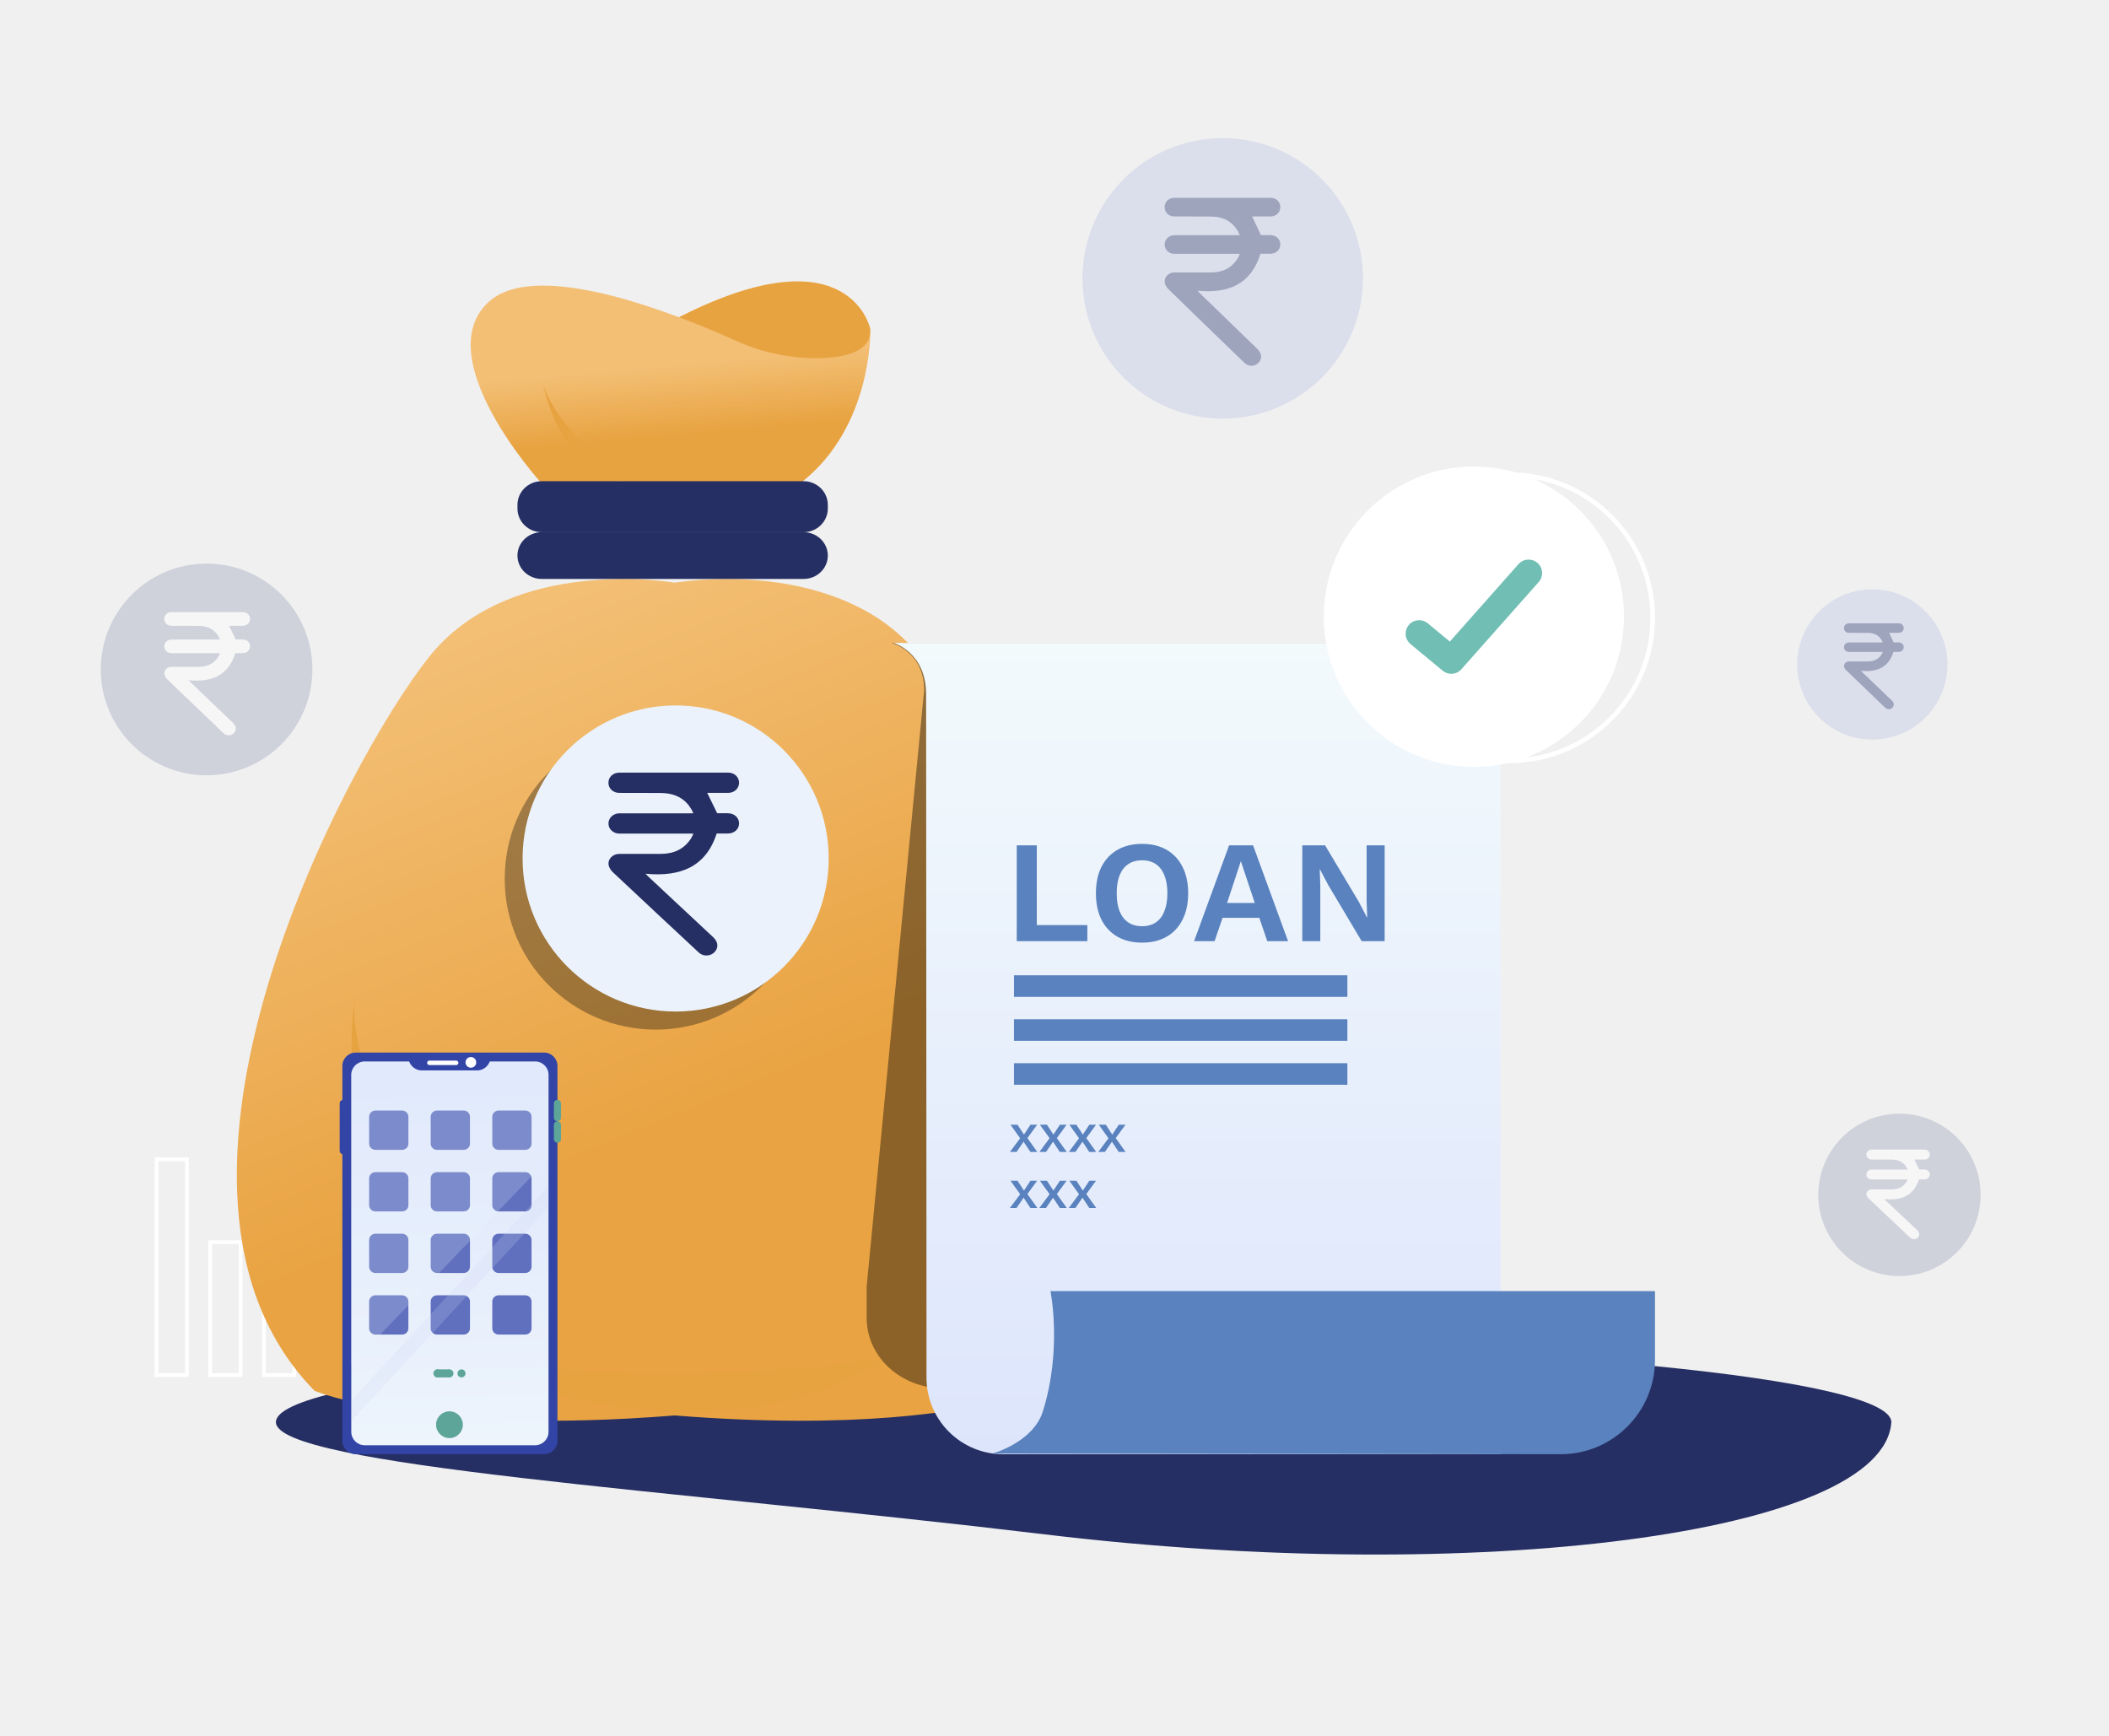
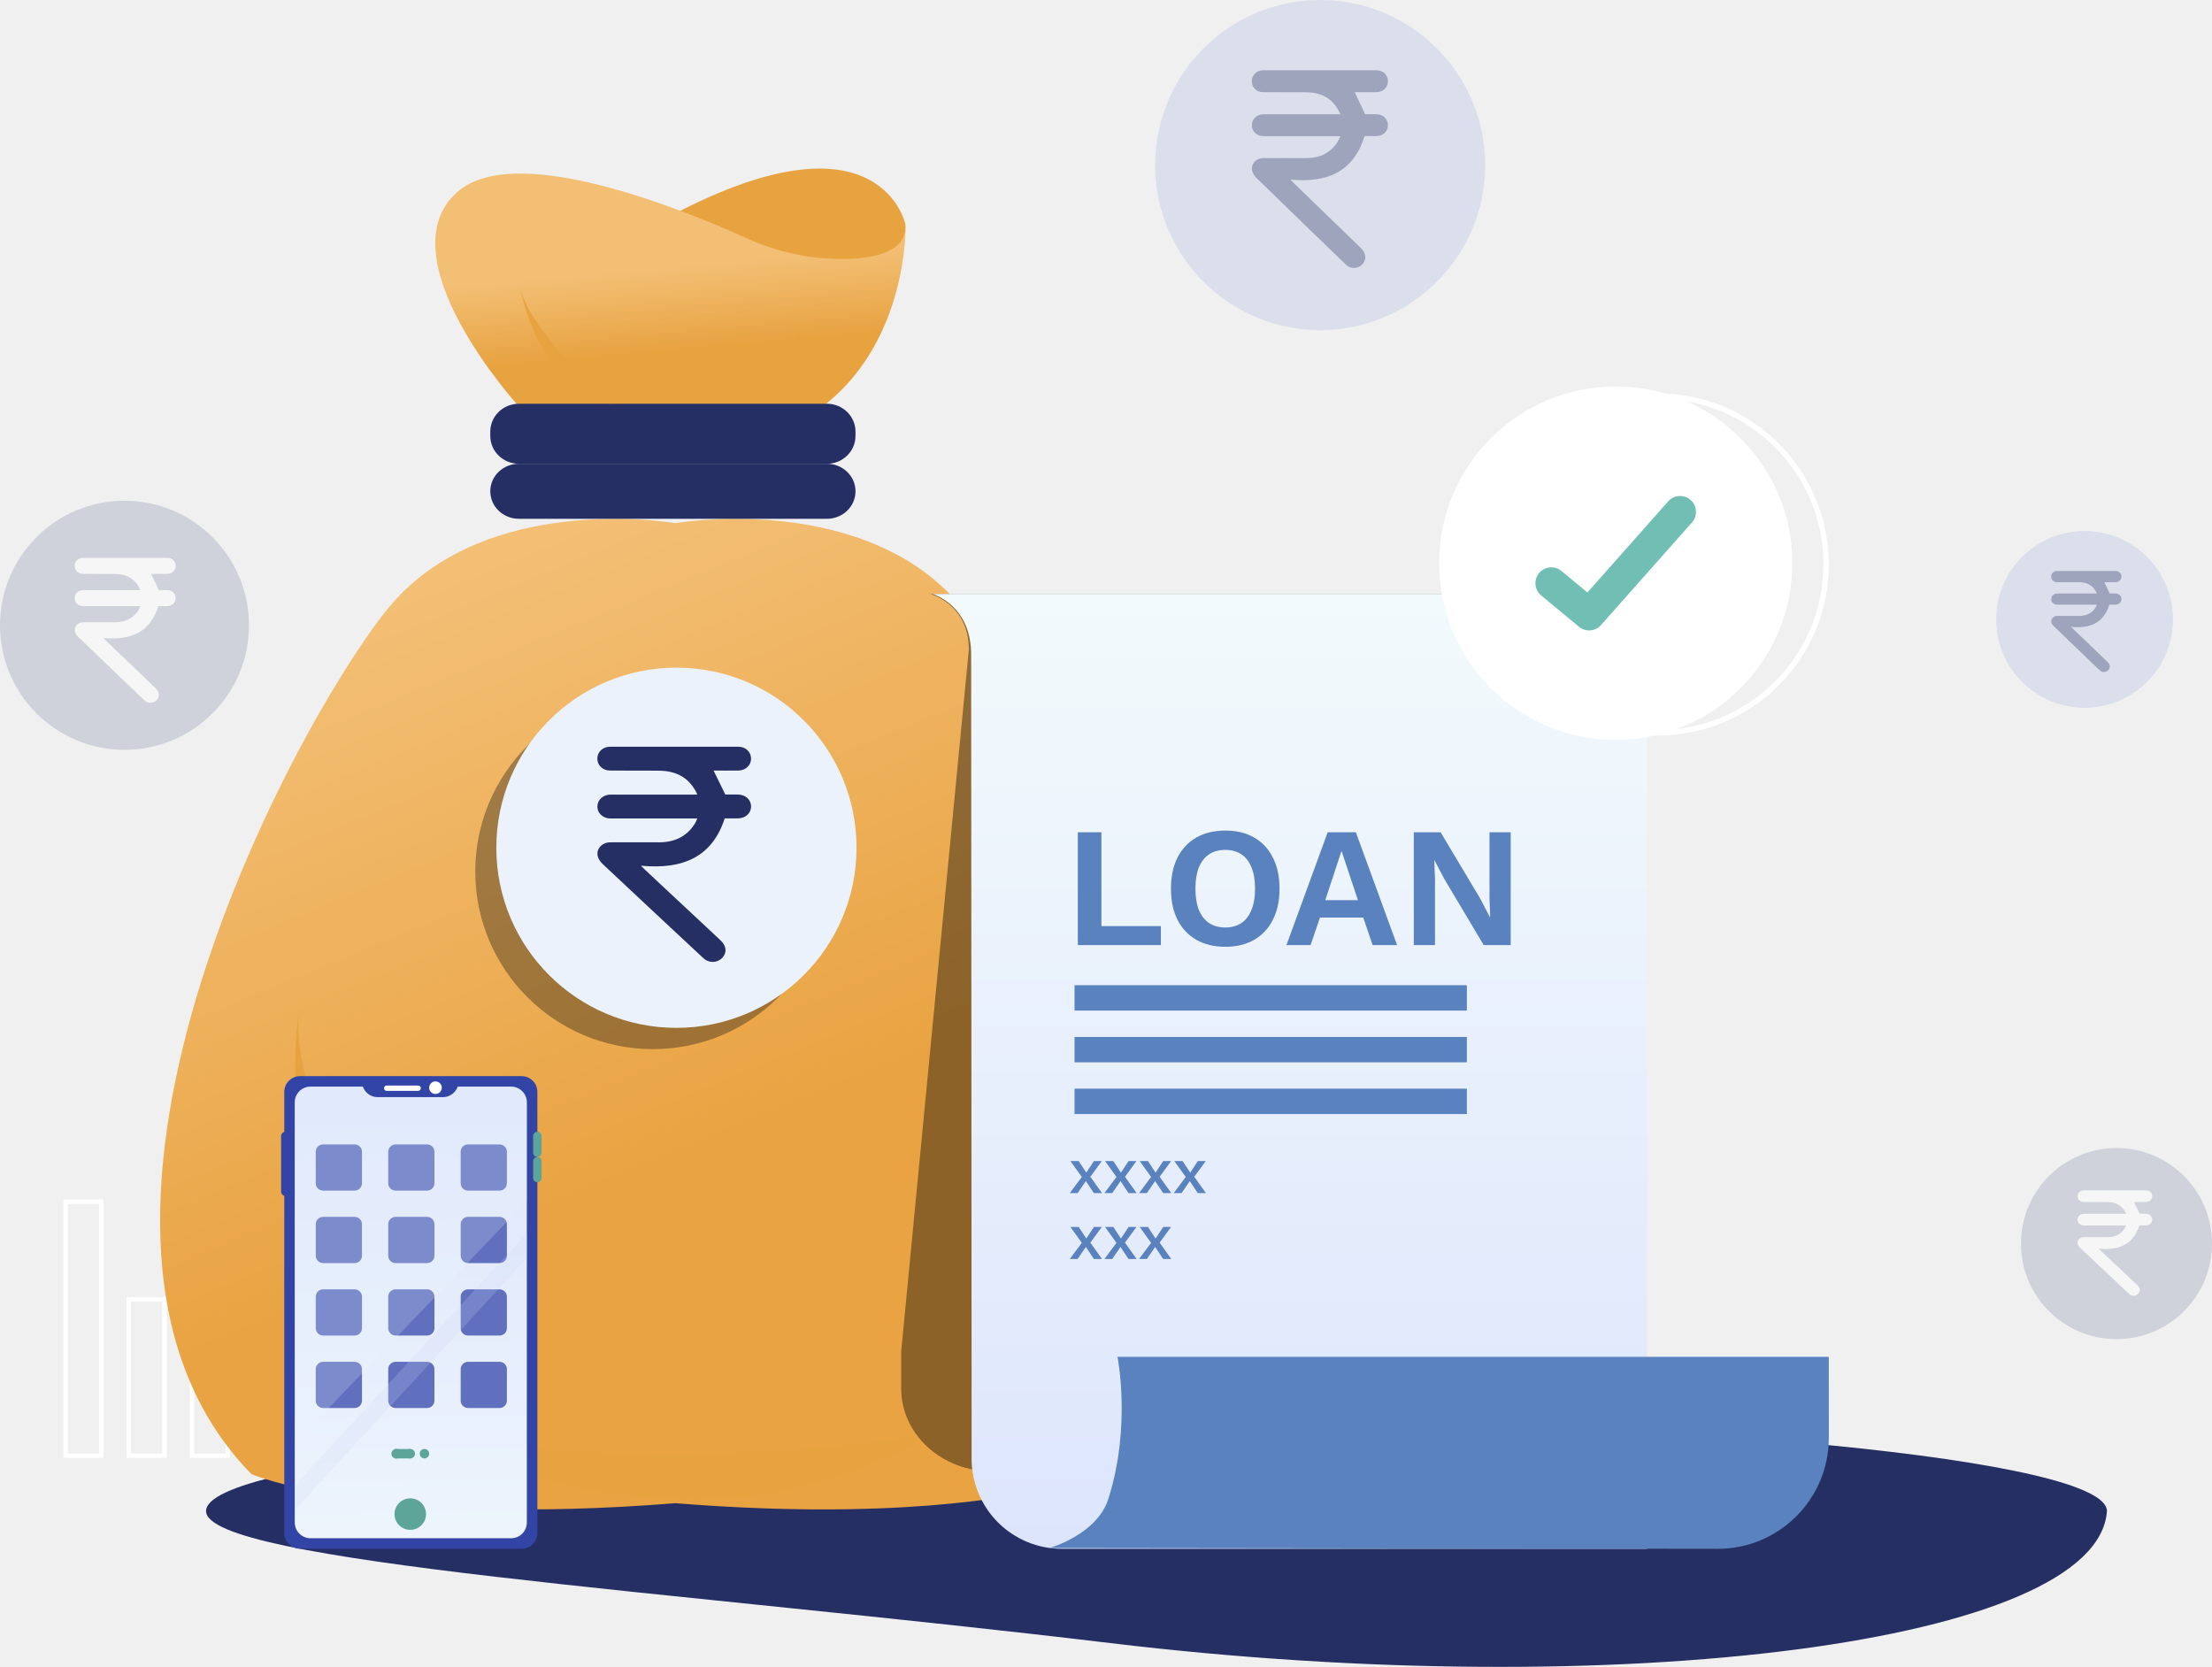
- <svg xmlns="http://www.w3.org/2000/svg" width="565" height="465" viewBox="0 0 565 465" fill="none">
+ <svg xmlns="http://www.w3.org/2000/svg" fill="none" viewBox="27 37 503.61 379.49">
  <g opacity="0.4">
    <path opacity="0.4" d="M508.864 341.879C520.873 341.879 530.607 332.14 530.607 320.126C530.607 308.111 520.873 298.372 508.864 298.372C496.856 298.372 487.121 308.111 487.121 320.126C487.121 332.14 496.856 341.879 508.864 341.879Z" fill="#24326E" />
    <path d="M511.056 313.331C510.402 311.87 509.326 310.994 507.729 310.744C507.308 310.681 506.875 310.671 506.454 310.671C504.769 310.66 503.094 310.671 501.408 310.66C500.61 310.66 500 310.087 500 309.346C499.989 308.584 500.599 308 501.42 308C506.144 308 510.868 308 515.581 308C516.401 308 517 308.584 517 309.346C516.989 310.076 516.39 310.65 515.592 310.66C514.671 310.671 513.74 310.66 512.853 310.66C513.274 311.537 513.695 312.392 514.15 313.331C514.538 313.331 515.037 313.331 515.536 313.331C516.39 313.341 517 313.905 517 314.677C516.989 315.428 516.379 315.981 515.547 315.991C515.048 315.991 514.549 315.991 514.084 315.991C512.697 320.331 509.415 321.708 504.824 321.27C505.035 321.489 505.134 321.594 505.245 321.698C508.04 324.327 510.834 326.956 513.629 329.595C514.294 330.221 514.35 330.983 513.806 331.557C513.285 332.089 512.453 332.151 511.855 331.692C511.755 331.609 511.655 331.526 511.566 331.432C507.907 327.989 504.236 324.546 500.588 321.082C500.333 320.843 500.1 320.498 500.033 320.175C499.867 319.372 500.544 318.662 501.42 318.662C503.238 318.652 505.046 318.662 506.864 318.662C508.517 318.652 509.825 318.036 510.712 316.69C510.801 316.565 510.857 316.419 510.934 316.283C510.967 316.21 511.001 316.127 511.045 316.002C510.845 316.002 510.69 316.002 510.535 316.002C507.496 316.002 504.458 316.002 501.42 316.002C500.721 316.002 500.122 315.522 500.022 314.896C499.911 314.218 500.333 313.581 501.043 313.394C501.22 313.341 501.42 313.341 501.608 313.341C504.569 313.341 507.541 313.341 510.502 313.341C510.657 313.331 510.812 313.331 511.056 313.331Z" fill="white" />
    <path opacity="0.4" d="M327.563 112.161C348.308 112.161 365.126 95.336 365.126 74.581C365.126 53.825 348.308 37 327.563 37C306.817 37 290 53.825 290 74.581C290 95.336 306.817 112.161 327.563 112.161Z" fill="#7083D4" />
    <path d="M332.161 62.996C330.968 60.257 329.007 58.614 326.095 58.145C325.326 58.027 324.538 58.008 323.769 58.008C320.696 57.988 317.642 58.008 314.568 57.988C313.112 57.988 312 56.912 312 55.523C311.98 54.095 313.092 53 314.589 53C323.203 53 331.817 53 340.412 53C341.908 53 343 54.095 343 55.523C342.98 56.893 341.888 57.968 340.432 57.988C338.753 58.008 337.055 57.988 335.437 57.988C336.206 59.631 336.974 61.235 337.803 62.996C338.511 62.996 339.421 62.996 340.331 62.996C341.888 63.015 343 64.072 343 65.519C342.98 66.927 341.868 67.964 340.351 67.984C339.441 67.984 338.531 67.984 337.682 67.984C335.154 76.121 329.168 78.703 320.797 77.882C321.181 78.293 321.363 78.488 321.565 78.684C326.661 83.613 331.757 88.543 336.853 93.492C338.066 94.665 338.167 96.093 337.176 97.169C336.226 98.167 334.709 98.284 333.617 97.423C333.435 97.267 333.253 97.11 333.091 96.934C326.418 90.479 319.725 84.024 313.072 77.53C312.607 77.08 312.182 76.434 312.061 75.828C311.758 74.322 312.991 72.992 314.589 72.992C317.905 72.972 321.201 72.992 324.517 72.992C327.53 72.972 329.917 71.818 331.534 69.294C331.696 69.06 331.797 68.786 331.939 68.531C331.999 68.395 332.06 68.238 332.141 68.003C331.777 68.003 331.494 68.003 331.211 68.003C325.67 68.003 320.129 68.003 314.589 68.003C313.315 68.003 312.223 67.104 312.041 65.93C311.838 64.658 312.607 63.465 313.901 63.113C314.225 63.015 314.589 63.015 314.932 63.015C320.332 63.015 325.751 63.015 331.15 63.015C331.433 62.996 331.716 62.996 332.161 62.996Z" fill="#24326E" />
    <path opacity="0.4" d="M55.343 207.713C70.997 207.713 83.686 195.017 83.686 179.356C83.686 163.696 70.997 151 55.343 151C39.69 151 27 163.696 27 179.356C27 195.017 39.69 207.713 55.343 207.713Z" fill="#24326E" />
    <path d="M58.958 171.33C58.073 169.322 56.618 168.117 54.457 167.773C53.887 167.687 53.302 167.672 52.732 167.672C50.452 167.658 48.186 167.672 45.906 167.658C44.825 167.658 44 166.869 44 165.85C43.985 164.803 44.81 164 45.921 164C52.312 164 58.703 164 65.08 164C66.19 164 67 164.803 67 165.85C66.985 166.855 66.175 167.644 65.095 167.658C63.849 167.672 62.589 167.658 61.389 167.658C61.959 168.863 62.529 170.039 63.144 171.33C63.669 171.33 64.344 171.33 65.02 171.33C66.175 171.345 67 172.119 67 173.181C66.985 174.214 66.16 174.974 65.035 174.988C64.359 174.988 63.684 174.988 63.054 174.988C61.179 180.956 56.738 182.849 50.527 182.247C50.812 182.548 50.947 182.691 51.097 182.835C54.877 186.45 58.658 190.065 62.439 193.694C63.339 194.554 63.414 195.602 62.679 196.391C61.974 197.122 60.849 197.208 60.038 196.577C59.904 196.462 59.769 196.348 59.648 196.218C54.697 191.485 49.731 186.751 44.795 181.988C44.45 181.658 44.135 181.185 44.045 180.74C43.82 179.636 44.735 178.66 45.921 178.66C48.381 178.646 50.827 178.66 53.287 178.66C55.523 178.646 57.293 177.8 58.493 175.949C58.613 175.777 58.688 175.576 58.793 175.39C58.838 175.289 58.883 175.175 58.943 175.002C58.673 175.002 58.463 175.002 58.253 175.002C54.142 175.002 50.032 175.002 45.921 175.002C44.975 175.002 44.165 174.343 44.03 173.482C43.88 172.55 44.45 171.674 45.41 171.416C45.651 171.345 45.921 171.345 46.176 171.345C50.181 171.345 54.202 171.345 58.208 171.345C58.418 171.33 58.628 171.33 58.958 171.33Z" fill="white" />
    <path opacity="0.4" d="M111.112 275.083C119.884 275.083 126.995 267.968 126.995 259.192C126.995 250.415 119.884 243.301 111.112 243.301C102.34 243.301 95.228 250.415 95.228 259.192C95.228 267.968 102.34 275.083 111.112 275.083Z" fill="#7083D4" />
    <path fill-rule="evenodd" clip-rule="evenodd" d="M115.213 265.836H116.651C117.218 265.836 117.691 266.31 117.691 266.877C117.691 267.444 117.218 267.917 116.651 267.917H116.42H114.1H110.527H107.247H105.816C105.814 267.917 105.812 267.917 105.81 267.917V267.917C105.243 267.917 104.77 267.444 104.77 266.877C104.77 266.306 105.243 265.841 105.81 265.836C105.812 265.836 105.814 265.836 105.815 265.836C105.831 265.832 105.847 265.828 105.863 265.823C105.903 265.801 105.941 265.778 105.979 265.753C106.057 265.683 106.13 265.608 106.198 265.529C106.319 265.356 106.422 265.172 106.51 264.98C106.632 264.663 106.717 264.334 106.772 263.999C106.815 263.585 106.811 263.164 106.807 262.746C106.806 262.622 106.804 262.499 106.804 262.376V261.362H105.83C105.263 261.362 104.79 260.889 104.79 260.322C104.79 259.755 105.263 259.281 105.83 259.281H106.804V258.959V256.087C106.804 255.675 106.827 255.274 106.888 254.864C107.035 253.882 107.501 252.976 108.136 252.222C108.767 251.474 109.623 250.926 110.547 250.614C111.024 250.452 111.536 250.368 112.039 250.346C112.607 250.321 113.196 250.39 113.742 250.549C114.278 250.705 114.81 250.94 115.27 251.259C115.53 251.44 115.785 251.636 116.015 251.855C116.246 252.077 116.443 252.322 116.638 252.576C117.331 253.483 117.687 254.648 117.691 255.784C117.693 256.351 117.216 256.825 116.651 256.825C116.082 256.825 115.612 256.351 115.61 255.784C115.61 255.633 115.602 255.483 115.587 255.333C115.537 255.04 115.459 254.753 115.353 254.475C115.231 254.212 115.085 253.962 114.915 253.727C114.732 253.504 114.527 253.3 114.305 253.117C114.07 252.947 113.82 252.801 113.557 252.679C113.279 252.573 112.993 252.495 112.699 252.445C112.398 252.415 112.096 252.415 111.795 252.445C111.502 252.495 111.216 252.573 110.939 252.679C110.676 252.8 110.425 252.947 110.19 253.117C109.968 253.3 109.764 253.504 109.581 253.726C109.411 253.962 109.264 254.212 109.142 254.476C109.036 254.754 108.958 255.041 108.908 255.334C108.894 255.475 108.886 255.616 108.885 255.758C108.884 256.182 108.885 256.605 108.885 257.029C108.885 257.237 108.885 257.444 108.885 257.651V259.281H111.107H113.066C113.633 259.281 114.107 259.755 114.107 260.322C114.107 260.889 113.633 261.362 113.066 261.362H111.353H108.885V263.406C108.885 264.235 108.728 265.074 108.398 265.836H111.934H115.213Z" fill="#24326E" />
    <path opacity="0.4" d="M501.596 198.148C512.707 198.148 521.714 189.137 521.714 178.021C521.714 166.905 512.707 157.894 501.596 157.894C490.486 157.894 481.479 166.905 481.479 178.021C481.479 189.137 490.486 198.148 501.596 198.148Z" fill="#7083D4" />
    <path d="M504.406 172.109C503.79 170.709 502.778 169.869 501.275 169.629C500.878 169.569 500.471 169.559 500.074 169.559C498.488 169.549 496.912 169.559 495.326 169.549C494.574 169.549 494 169 494 168.29C493.99 167.56 494.564 167 495.336 167C499.782 167 504.228 167 508.664 167C509.436 167 510 167.56 510 168.29C509.99 168.99 509.426 169.539 508.675 169.549C507.808 169.559 506.932 169.549 506.097 169.549C506.493 170.389 506.89 171.209 507.318 172.109C507.683 172.109 508.153 172.109 508.622 172.109C509.426 172.119 510 172.659 510 173.399C509.99 174.119 509.416 174.648 508.633 174.658C508.163 174.658 507.693 174.658 507.255 174.658C505.95 178.818 502.861 180.137 498.54 179.717C498.739 179.927 498.832 180.027 498.937 180.127C501.567 182.647 504.197 185.166 506.827 187.696C507.453 188.296 507.506 189.025 506.994 189.575C506.504 190.085 505.721 190.145 505.157 189.705C505.063 189.625 504.969 189.545 504.886 189.455C501.442 186.156 497.987 182.857 494.553 179.537C494.313 179.307 494.094 178.977 494.031 178.668C493.875 177.898 494.512 177.218 495.336 177.218C497.048 177.208 498.749 177.218 500.461 177.218C502.016 177.208 503.247 176.618 504.082 175.328C504.166 175.208 504.218 175.068 504.291 174.938C504.322 174.868 504.354 174.788 504.395 174.668C504.207 174.668 504.061 174.668 503.915 174.668C501.056 174.668 498.196 174.668 495.336 174.668C494.679 174.668 494.115 174.208 494.021 173.609C493.917 172.959 494.313 172.349 494.981 172.169C495.148 172.119 495.336 172.119 495.513 172.119C498.3 172.119 501.097 172.119 503.884 172.119C504.03 172.109 504.176 172.109 504.406 172.109Z" fill="#24326E" />
  </g>
  <path d="M279.887 411.087C395.603 424.981 504.665 411.087 506.69 381.018C506.69 369.332 410.587 359.858 292.038 359.858C173.488 359.858 73.914 369.332 73.914 381.018C73.914 392.704 180.951 399.208 279.887 411.087Z" fill="#262F63" />
  <rect x="41.94" y="310.593" width="8.149" height="57.815" stroke="white" />
  <rect x="56.316" y="332.813" width="8.149" height="35.596" stroke="white" />
  <rect x="70.693" y="301.442" width="8.149" height="66.964" stroke="white" />
  <rect x="85.07" y="287.064" width="8.149" height="81.341" stroke="white" />
  <path d="M277.277 372.62C277.277 372.62 265.367 377.641 238.595 379.752C223.939 380.894 204.824 381.155 180.767 379.226C112.773 384.685 84.258 372.62 84.258 372.62C31.519 318.768 93.047 203.384 115.022 175.902C125.18 163.207 140.023 158.024 153.055 156.114C162.245 154.796 171.575 154.788 180.767 156.089C189.961 154.788 199.293 154.796 208.485 156.114C215.415 157.128 222.861 159.067 229.834 162.582C236.295 165.756 241.986 170.302 246.508 175.902C268.488 203.384 330.016 318.768 277.277 372.62Z" fill="url(#paint0_linear_2914_136)" />
  <path d="M233.141 88.074C233.141 88.074 227.683 61.956 182.535 84.659C137.386 107.362 222.915 102.22 222.915 102.22C222.915 102.22 233.697 95.698 233.141 88.074Z" fill="#E8A341" />
  <path d="M144.777 129.132C144.777 129.132 114.507 95.646 131.026 80.79C143.983 69.149 181.488 84.237 197.07 91.264C203.786 94.333 211.08 95.938 218.466 95.971C225.727 95.971 233.022 94.529 233.16 88.757C233.16 88.757 233.653 114.26 214.826 129.137C195.999 144.013 144.777 129.132 144.777 129.132Z" fill="url(#paint1_linear_2914_136)" />
  <path d="M179.629 134.764C179.629 134.764 202.286 127.076 209.243 111.83C209.243 111.83 208.964 126.52 198.112 132.34C187.259 138.161 179.629 134.764 179.629 134.764Z" fill="#E8A341" />
  <path d="M215.264 128.919H145.134C141.539 128.919 138.625 131.76 138.625 135.264V136.242C138.625 139.746 141.539 142.587 145.134 142.587H215.264C218.859 142.587 221.773 139.746 221.773 136.242V135.264C221.773 131.76 218.859 128.919 215.264 128.919Z" fill="#262F63" />
  <path d="M122.678 363.556C122.678 363.556 183.945 396.872 238.857 363.556C238.857 363.556 181.214 373.606 122.678 363.556Z" fill="#E8A341" />
  <path d="M145.457 102.72C145.457 102.72 149.556 125.507 165.959 128.917C165.959 128.917 147.921 112.819 145.457 102.72Z" fill="#E8A341" />
  <path d="M94.982 267.877C94.982 267.877 87.444 312.909 119.261 324.828C119.261 324.828 93.307 292.485 94.982 267.877Z" fill="#E8A341" />
  <path opacity="0.34" d="M175.642 275.852C197.974 275.852 216.077 257.749 216.077 235.417C216.077 213.086 197.974 194.982 175.642 194.982C153.31 194.982 135.207 213.086 135.207 235.417C135.207 257.749 153.31 275.852 175.642 275.852Z" fill="#0A0A0A" />
  <path d="M215.267 142.582H145.131C141.538 142.582 138.625 145.387 138.625 148.847C138.625 152.306 141.538 155.111 145.131 155.111H215.267C218.86 155.111 221.773 152.306 221.773 148.847C221.773 145.387 218.86 142.582 215.267 142.582Z" fill="#262F63" />
  <path d="M181.004 271.009C203.651 271.009 222.009 252.651 222.009 230.004C222.009 207.358 203.651 189 181.004 189C158.358 189 140 207.358 140 230.004C140 252.651 158.358 271.009 181.004 271.009Z" fill="#EBF2FC" />
  <path d="M185.763 217.884C184.416 214.902 182.201 213.113 178.913 212.602C178.046 212.474 177.155 212.453 176.288 212.453C172.818 212.431 169.37 212.453 165.9 212.431C164.256 212.431 163 211.26 163 209.748C162.977 208.193 164.233 207 165.923 207C175.649 207 185.375 207 195.078 207C196.767 207 198 208.193 198 209.748C197.977 211.239 196.744 212.41 195.1 212.431C193.206 212.453 191.288 212.431 189.461 212.431C190.329 214.221 191.196 215.967 192.132 217.884C192.932 217.884 193.959 217.884 194.986 217.884C196.744 217.906 198 219.056 198 220.632C197.977 222.166 196.721 223.294 195.009 223.316C193.982 223.316 192.954 223.316 191.995 223.316C189.142 232.176 182.384 234.988 172.932 234.093C173.366 234.541 173.571 234.754 173.799 234.967C179.553 240.334 185.306 245.702 191.059 251.091C192.429 252.369 192.543 253.924 191.425 255.095C190.352 256.181 188.639 256.309 187.406 255.372C187.201 255.202 186.996 255.031 186.813 254.84C179.279 247.811 171.722 240.782 164.21 233.71C163.685 233.22 163.206 232.517 163.069 231.857C162.726 230.217 164.119 228.768 165.923 228.768C169.667 228.747 173.388 228.768 177.133 228.768C180.534 228.747 183.228 227.491 185.055 224.743C185.238 224.487 185.352 224.189 185.512 223.912C185.58 223.763 185.649 223.593 185.74 223.337C185.329 223.337 185.009 223.337 184.69 223.337C178.434 223.337 172.178 223.337 165.923 223.337C164.484 223.337 163.251 222.357 163.046 221.079C162.818 219.695 163.685 218.395 165.146 218.012C165.512 217.906 165.923 217.906 166.311 217.906C172.407 217.906 178.525 217.906 184.621 217.906C184.941 217.884 185.26 217.884 185.763 217.884Z" fill="#262F63" />
  <path opacity="0.4" d="M386.135 371.963H252.729C247.283 371.97 242.057 369.99 238.202 366.458C234.347 362.926 232.178 358.132 232.174 353.131V344.702L247.574 184.891C247.574 174.512 238.822 172.241 238.822 172.241L354.978 172.241C372.192 172.241 386.147 185.055 386.147 200.861L386.135 371.963Z" fill="black" />
  <path d="M401.992 389.609H268.739C263.299 389.617 258.079 387.461 254.229 383.617C250.378 379.773 248.212 374.555 248.207 369.113V359.939L248.108 186.009C248.108 174.712 239.365 172.241 239.365 172.241H370.871C388.066 172.241 402.005 186.187 402.005 203.39L401.992 389.609Z" fill="url(#paint2_linear_2914_136)" />
  <path d="M360.964 273.076H271.646V278.853H360.964V273.076Z" fill="#5982BE" />
  <path d="M360.964 261.299H271.646V267.076H360.964V261.299Z" fill="#5982BE" />
  <path d="M360.964 284.854H271.646V290.631H360.964V284.854Z" fill="#5982BE" />
  <path d="M443.367 345.911H281.417C281.417 345.911 284.617 361.498 279.37 378.165C276.763 386.446 265.916 389.424 265.916 389.424L418.103 389.615C432.057 389.615 443.369 378.299 443.371 364.339L443.367 345.911Z" fill="#5982BE" />
  <path d="M277.757 247.844H291.299V252.163H272.387V226.481H277.757V247.844ZM305.974 226.092C308.516 226.092 310.708 226.624 312.55 227.687C314.391 228.751 315.805 230.269 316.791 232.24C317.803 234.212 318.309 236.572 318.309 239.322C318.309 242.072 317.803 244.433 316.791 246.404C315.805 248.376 314.391 249.893 312.55 250.957C310.708 252.02 308.516 252.552 305.974 252.552C303.431 252.552 301.226 252.02 299.358 250.957C297.517 249.893 296.09 248.376 295.078 246.404C294.092 244.433 293.599 242.072 293.599 239.322C293.599 236.572 294.092 234.212 295.078 232.24C296.09 230.269 297.517 228.751 299.358 227.687C301.226 226.624 303.431 226.092 305.974 226.092ZM305.974 230.489C304.521 230.489 303.289 230.826 302.277 231.501C301.265 232.175 300.487 233.174 299.942 234.497C299.423 235.794 299.164 237.402 299.164 239.322C299.164 241.216 299.423 242.824 299.942 244.147C300.487 245.47 301.265 246.469 302.277 247.143C303.289 247.818 304.521 248.155 305.974 248.155C307.4 248.155 308.62 247.818 309.631 247.143C310.643 246.469 311.408 245.47 311.927 244.147C312.472 242.824 312.744 241.216 312.744 239.322C312.744 237.402 312.472 235.794 311.927 234.497C311.408 233.174 310.643 232.175 309.631 231.501C308.62 230.826 307.4 230.489 305.974 230.489ZM345.072 252.163H339.508L337.368 245.898H327.523L325.383 252.163H319.896L329.274 226.481H335.694L345.072 252.163ZM328.729 241.929H336.161L332.426 230.722L328.729 241.929ZM370.945 226.481V252.163H364.797L355.808 237.065L353.59 232.863H353.551L353.707 237.299V252.163H348.882V226.481H354.991L363.98 241.54L366.198 245.781H366.275L366.12 241.346V226.481H370.945Z" fill="#5982BE" />
  <path d="M272.586 301.335L274.322 303.976L276.059 301.335H277.853L275.241 304.91L277.897 308.631H276.044L274.22 305.888L272.338 308.631H270.557L273.301 304.954L270.703 301.335H272.586ZM280.472 301.335L282.209 303.976L283.945 301.335H285.74L283.128 304.91L285.784 308.631H283.931L282.107 305.888L280.224 308.631H278.444L281.187 304.954L278.59 301.335H280.472ZM288.359 301.335L290.095 303.976L291.832 301.335H293.627L291.015 304.91L293.67 308.631H291.817L289.993 305.888L288.111 308.631H286.331L289.074 304.954L286.477 301.335H288.359ZM296.246 301.335L297.982 303.976L299.719 301.335H301.513L298.901 304.91L301.557 308.631H299.704L297.88 305.888L295.998 308.631H294.217L296.961 304.954L294.363 301.335H296.246ZM272.586 316.335L274.322 318.976L276.059 316.335H277.853L275.241 319.91L277.897 323.631H276.044L274.22 320.888L272.338 323.631H270.557L273.301 319.954L270.703 316.335H272.586ZM280.472 316.335L282.209 318.976L283.945 316.335H285.74L283.128 319.91L285.784 323.631H283.931L282.107 320.888L280.224 323.631H278.444L281.187 319.954L278.59 316.335H280.472ZM288.359 316.335L290.095 318.976L291.832 316.335H293.627L291.015 319.91L293.67 323.631H291.817L289.993 320.888L288.111 323.631H286.331L289.074 319.954L286.477 316.335H288.359Z" fill="#5982BE" />
  <g opacity="0.2" filter="url(#filter0_d_2914_136)">
    <path d="M428.799 180.524C428.799 198.035 405.931 207.195 384.401 207.195C362.872 207.195 349.916 192.351 349.916 174.617C349.916 163.792 400.742 183.993 377.293 171.209C398.822 171.209 428.799 163.012 428.799 180.524Z" fill="black" />
  </g>
  <path d="M394.85 205.453C417.058 205.453 435.061 187.441 435.061 165.223C435.061 143.005 417.058 124.993 394.85 124.993C372.642 124.993 354.639 143.005 354.639 165.223C354.639 187.441 372.642 205.453 394.85 205.453Z" fill="white" />
  <path d="M442.757 165.501C442.757 186.668 425.598 203.826 404.432 203.826C383.266 203.826 366.107 186.668 366.107 165.501C366.107 144.335 383.266 127.177 404.432 127.177C425.598 127.177 442.757 144.335 442.757 165.501Z" stroke="white" stroke-width="1.223" />
  <path d="M388.794 180.524C387.953 180.525 387.137 180.232 386.49 179.694L377.914 172.59C376.902 171.771 376.408 170.471 376.621 169.186C376.834 167.902 377.72 166.831 378.941 166.382C380.163 165.933 381.531 166.175 382.525 167.016L388.41 171.891L406.804 151.139C408.13 149.644 410.416 149.507 411.91 150.833C413.404 152.16 413.541 154.447 412.216 155.941L391.502 179.307C390.816 180.083 389.829 180.526 388.794 180.524Z" fill="#71BEB5" />
  <rect x="91.719" y="282" width="57.624" height="107.598" rx="3.587" fill="#3245A6" />
  <rect x="94.107" y="284.392" width="52.842" height="102.816" rx="3.587" fill="url(#paint3_linear_2914_136)" />
  <rect x="98.889" y="297.542" width="10.521" height="10.521" rx="1.674" fill="#6070BF" />
  <rect x="98.889" y="330.538" width="10.521" height="10.521" rx="1.674" fill="#6070BF" />
  <rect x="98.889" y="314.04" width="10.521" height="10.521" rx="1.674" fill="#6070BF" />
  <rect x="98.889" y="347.037" width="10.521" height="10.521" rx="1.674" fill="#6070BF" />
  <rect x="115.387" y="297.542" width="10.521" height="10.521" rx="1.674" fill="#6070BF" />
  <rect x="115.387" y="330.538" width="10.521" height="10.521" rx="1.674" fill="#6070BF" />
  <rect x="115.387" y="314.04" width="10.521" height="10.521" rx="1.674" fill="#6070BF" />
  <rect x="115.387" y="347.037" width="10.521" height="10.521" rx="1.674" fill="#6070BF" />
  <rect x="131.885" y="297.542" width="10.521" height="10.521" rx="1.674" fill="#6070BF" />
  <rect x="131.885" y="330.538" width="10.521" height="10.521" rx="1.674" fill="#6070BF" />
  <rect x="131.885" y="314.04" width="10.521" height="10.521" rx="1.674" fill="#6070BF" />
  <rect x="131.885" y="347.037" width="10.521" height="10.521" rx="1.674" fill="#6070BF" />
  <path opacity="0.2" fill-rule="evenodd" clip-rule="evenodd" d="M146.95 310.421V287.977C146.95 285.996 145.344 284.391 143.363 284.391H97.694C95.713 284.391 94.107 285.996 94.107 287.977V365.665L146.95 310.421Z" fill="#ECF3FC" />
  <path d="M109.412 283.195H131.41V283.195C131.41 285.176 129.804 286.782 127.823 286.782H112.999C111.018 286.782 109.412 285.176 109.412 283.195V283.195Z" fill="#3245A6" />
  <circle cx="126.148" cy="284.63" r="1.435" fill="white" />
  <line x1="122.203" y1="284.749" x2="115.03" y2="284.749" stroke="white" stroke-width="1.196" stroke-linecap="round" />
  <rect x="91" y="294.673" width="1.913" height="14.585" rx="0.956" fill="#3245A6" />
  <rect x="148.385" y="294.673" width="1.913" height="5.739" rx="0.956" fill="#5EA599" />
  <rect x="148.385" y="300.411" width="1.913" height="5.739" rx="0.956" fill="#5EA599" />
  <circle cx="120.409" cy="381.707" r="3.587" fill="#5EA599" />
  <circle cx="117.181" cy="367.959" r="1.076" fill="#5EA599" />
  <circle cx="120.41" cy="367.959" r="1.076" fill="#5EA599" />
  <circle cx="123.637" cy="367.959" r="1.076" fill="#5EA599" />
  <path opacity="0.2" d="M94.228 375.133L146.951 317.747V323.486L94.228 380.632V375.133Z" fill="#CED4F2" />
  <rect x="116.822" y="366.883" width="3.587" height="2.152" fill="#5EA599" />
  <defs>
    <filter id="filter0_d_2914_136" x="345.916" y="169.293" width="86.883" height="45.902" color-interpolation-filters="sRGB">
      <feFlood flood-opacity="0" result="BackgroundImageFix" />
      <feColorMatrix in="SourceAlpha" type="matrix" values="0 0 0 0 0 0 0 0 0 0 0 0 0 0 0 0 0 0 127 0" result="hardAlpha" />
      <feOffset dy="4" />
      <feGaussianBlur stdDeviation="2" />
      <feComposite in2="hardAlpha" operator="out" />
      <feColorMatrix type="matrix" values="0 0 0 0 0 0 0 0 0 0 0 0 0 0 0 0 0 0 0.25 0" />
      <feBlend mode="normal" in2="BackgroundImageFix" result="effect1_dropShadow_2914_136" />
      <feBlend mode="normal" in="SourceGraphic" in2="effect1_dropShadow_2914_136" result="shape" />
    </filter>
    <linearGradient id="paint0_linear_2914_136" x1="180.767" y1="301.192" x2="126.456" y2="169.22" gradientUnits="userSpaceOnUse">
      <stop stop-color="#E9A342" />
      <stop offset="1" stop-color="#F3BF75" />
    </linearGradient>
    <linearGradient id="paint1_linear_2914_136" x1="183.955" y1="116.366" x2="182.24" y2="97.127" gradientUnits="userSpaceOnUse">
      <stop stop-color="#E8A341" />
      <stop offset="0.98" stop-color="#F3BF75" />
    </linearGradient>
    <linearGradient id="paint2_linear_2914_136" x1="320.685" y1="172.241" x2="320.685" y2="389.609" gradientUnits="userSpaceOnUse">
      <stop stop-color="#F3FAFC" />
      <stop offset="1" stop-color="#DDE5FC" />
    </linearGradient>
    <linearGradient id="paint3_linear_2914_136" x1="120.532" y1="290.438" x2="122.847" y2="431.433" gradientUnits="userSpaceOnUse">
      <stop stop-color="#DFE7FC" />
      <stop offset="0.98" stop-color="#F3FAFC" />
    </linearGradient>
  </defs>
</svg>
